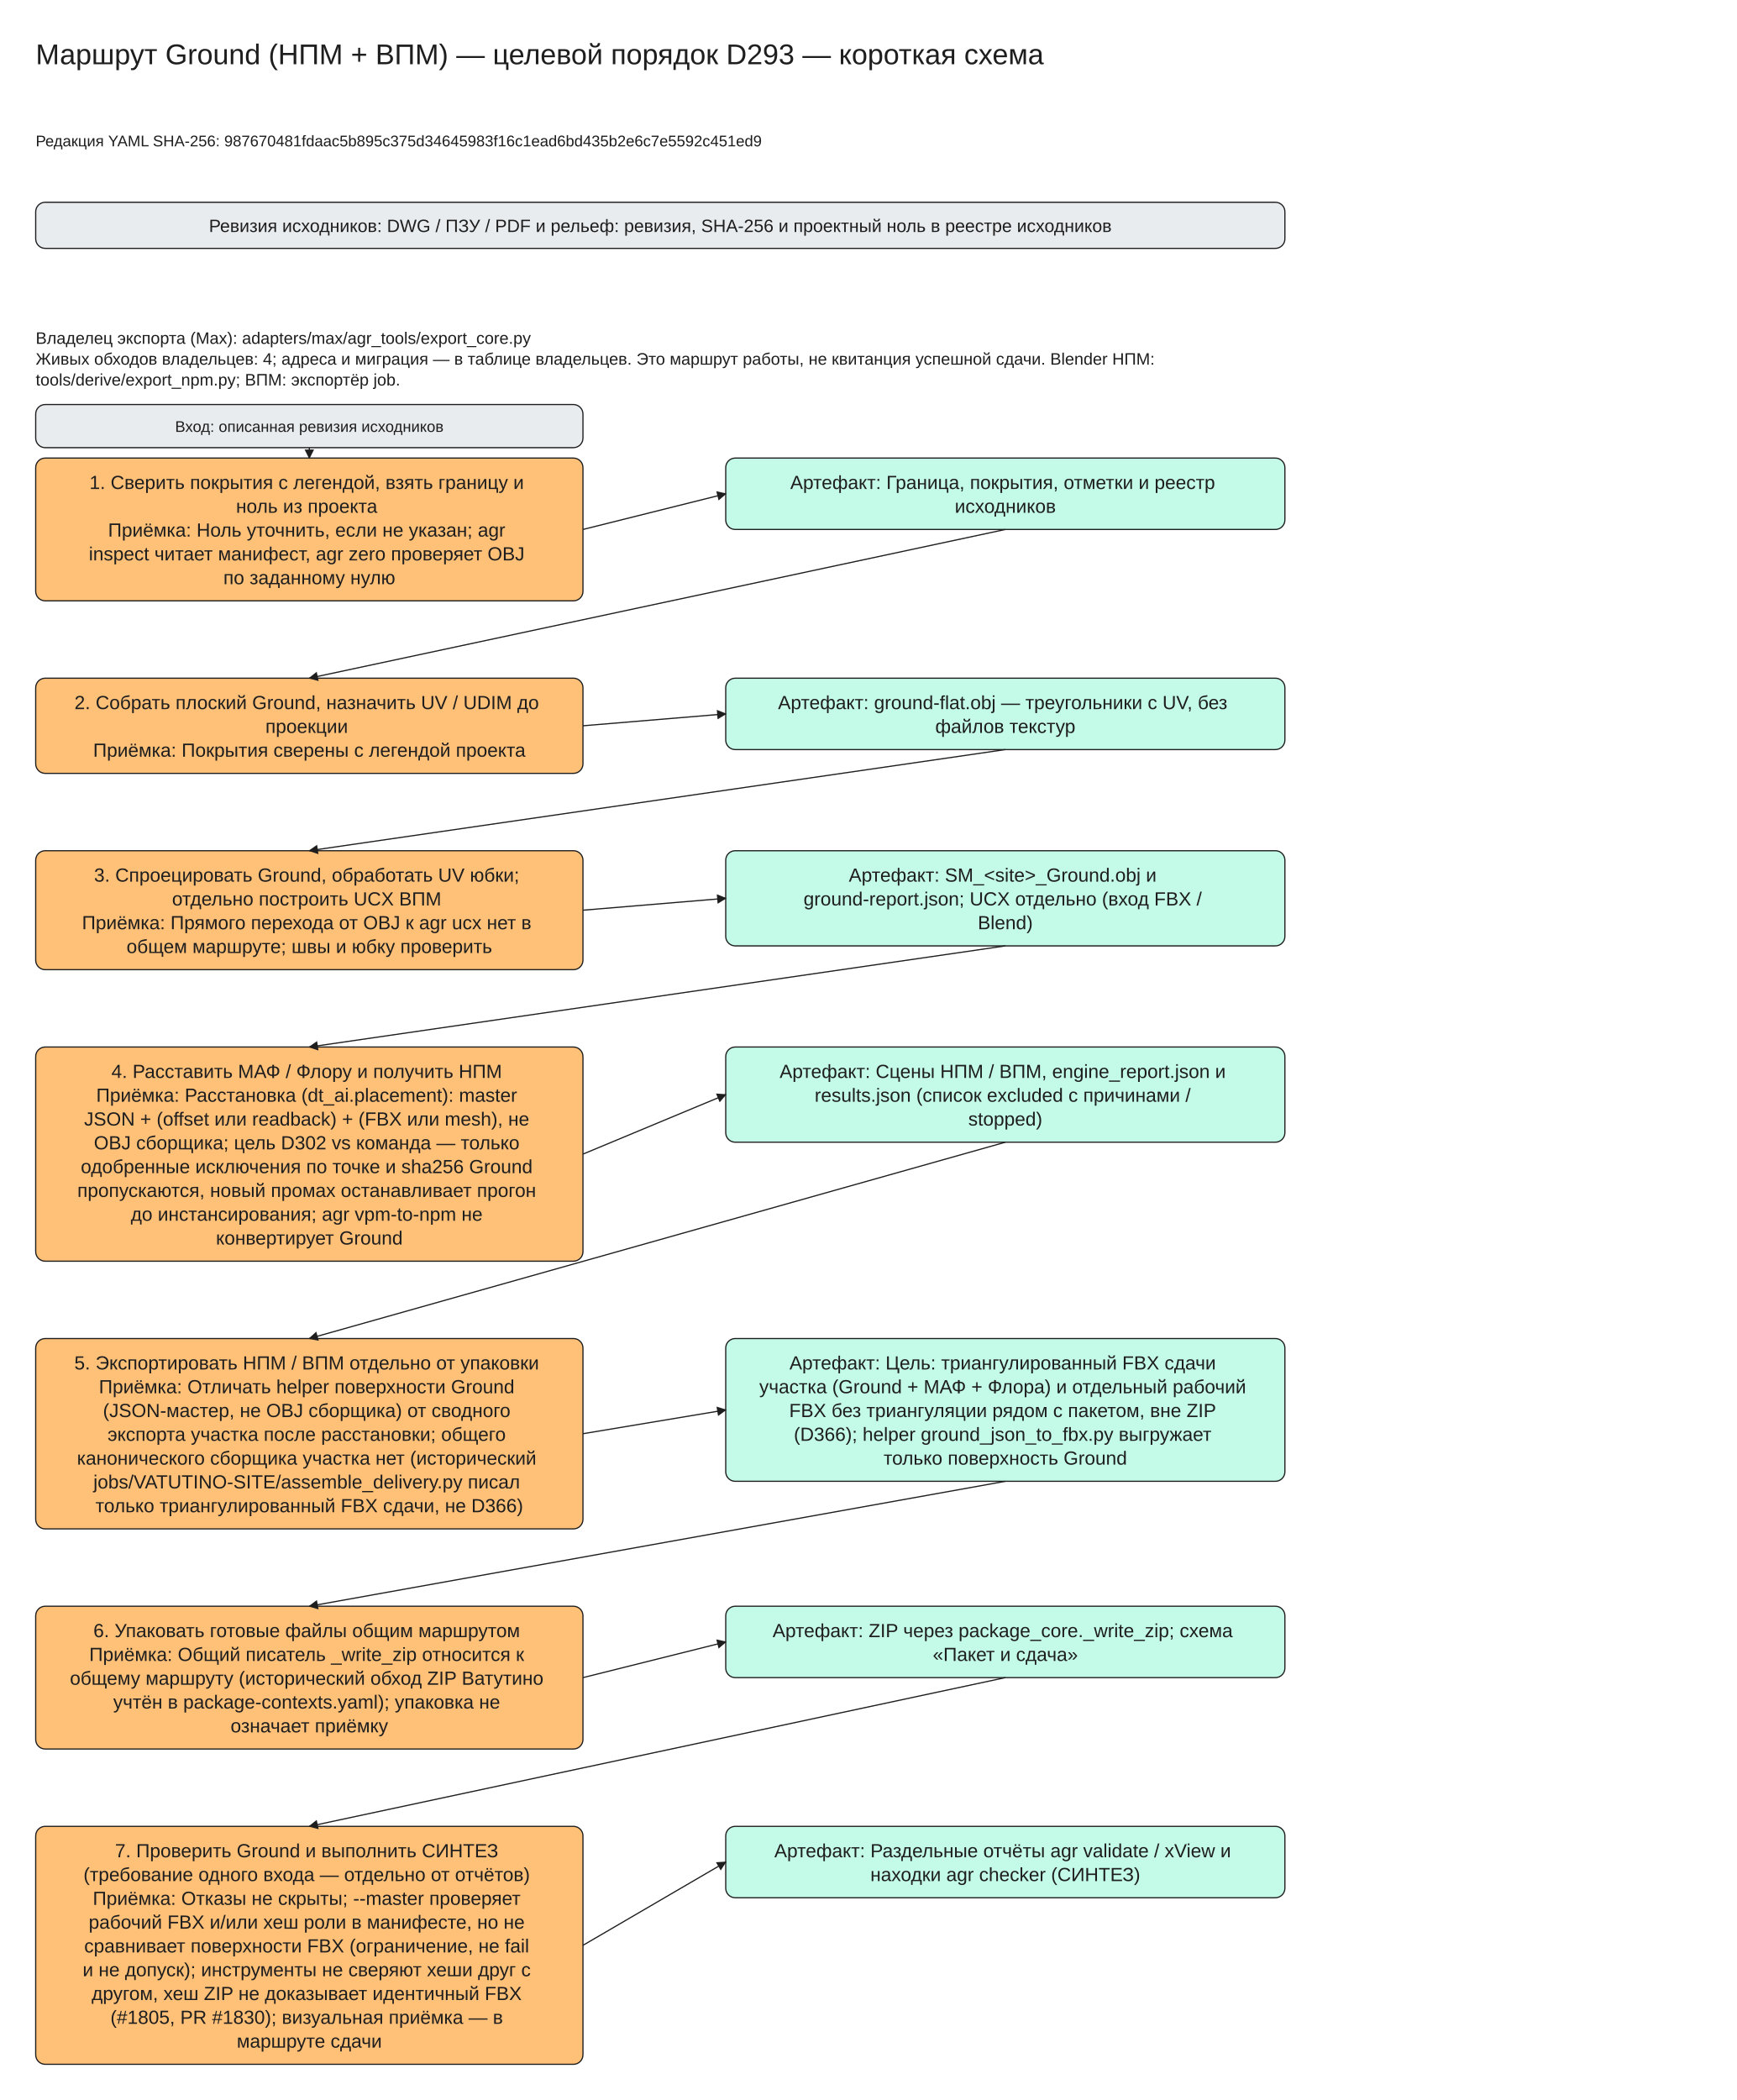
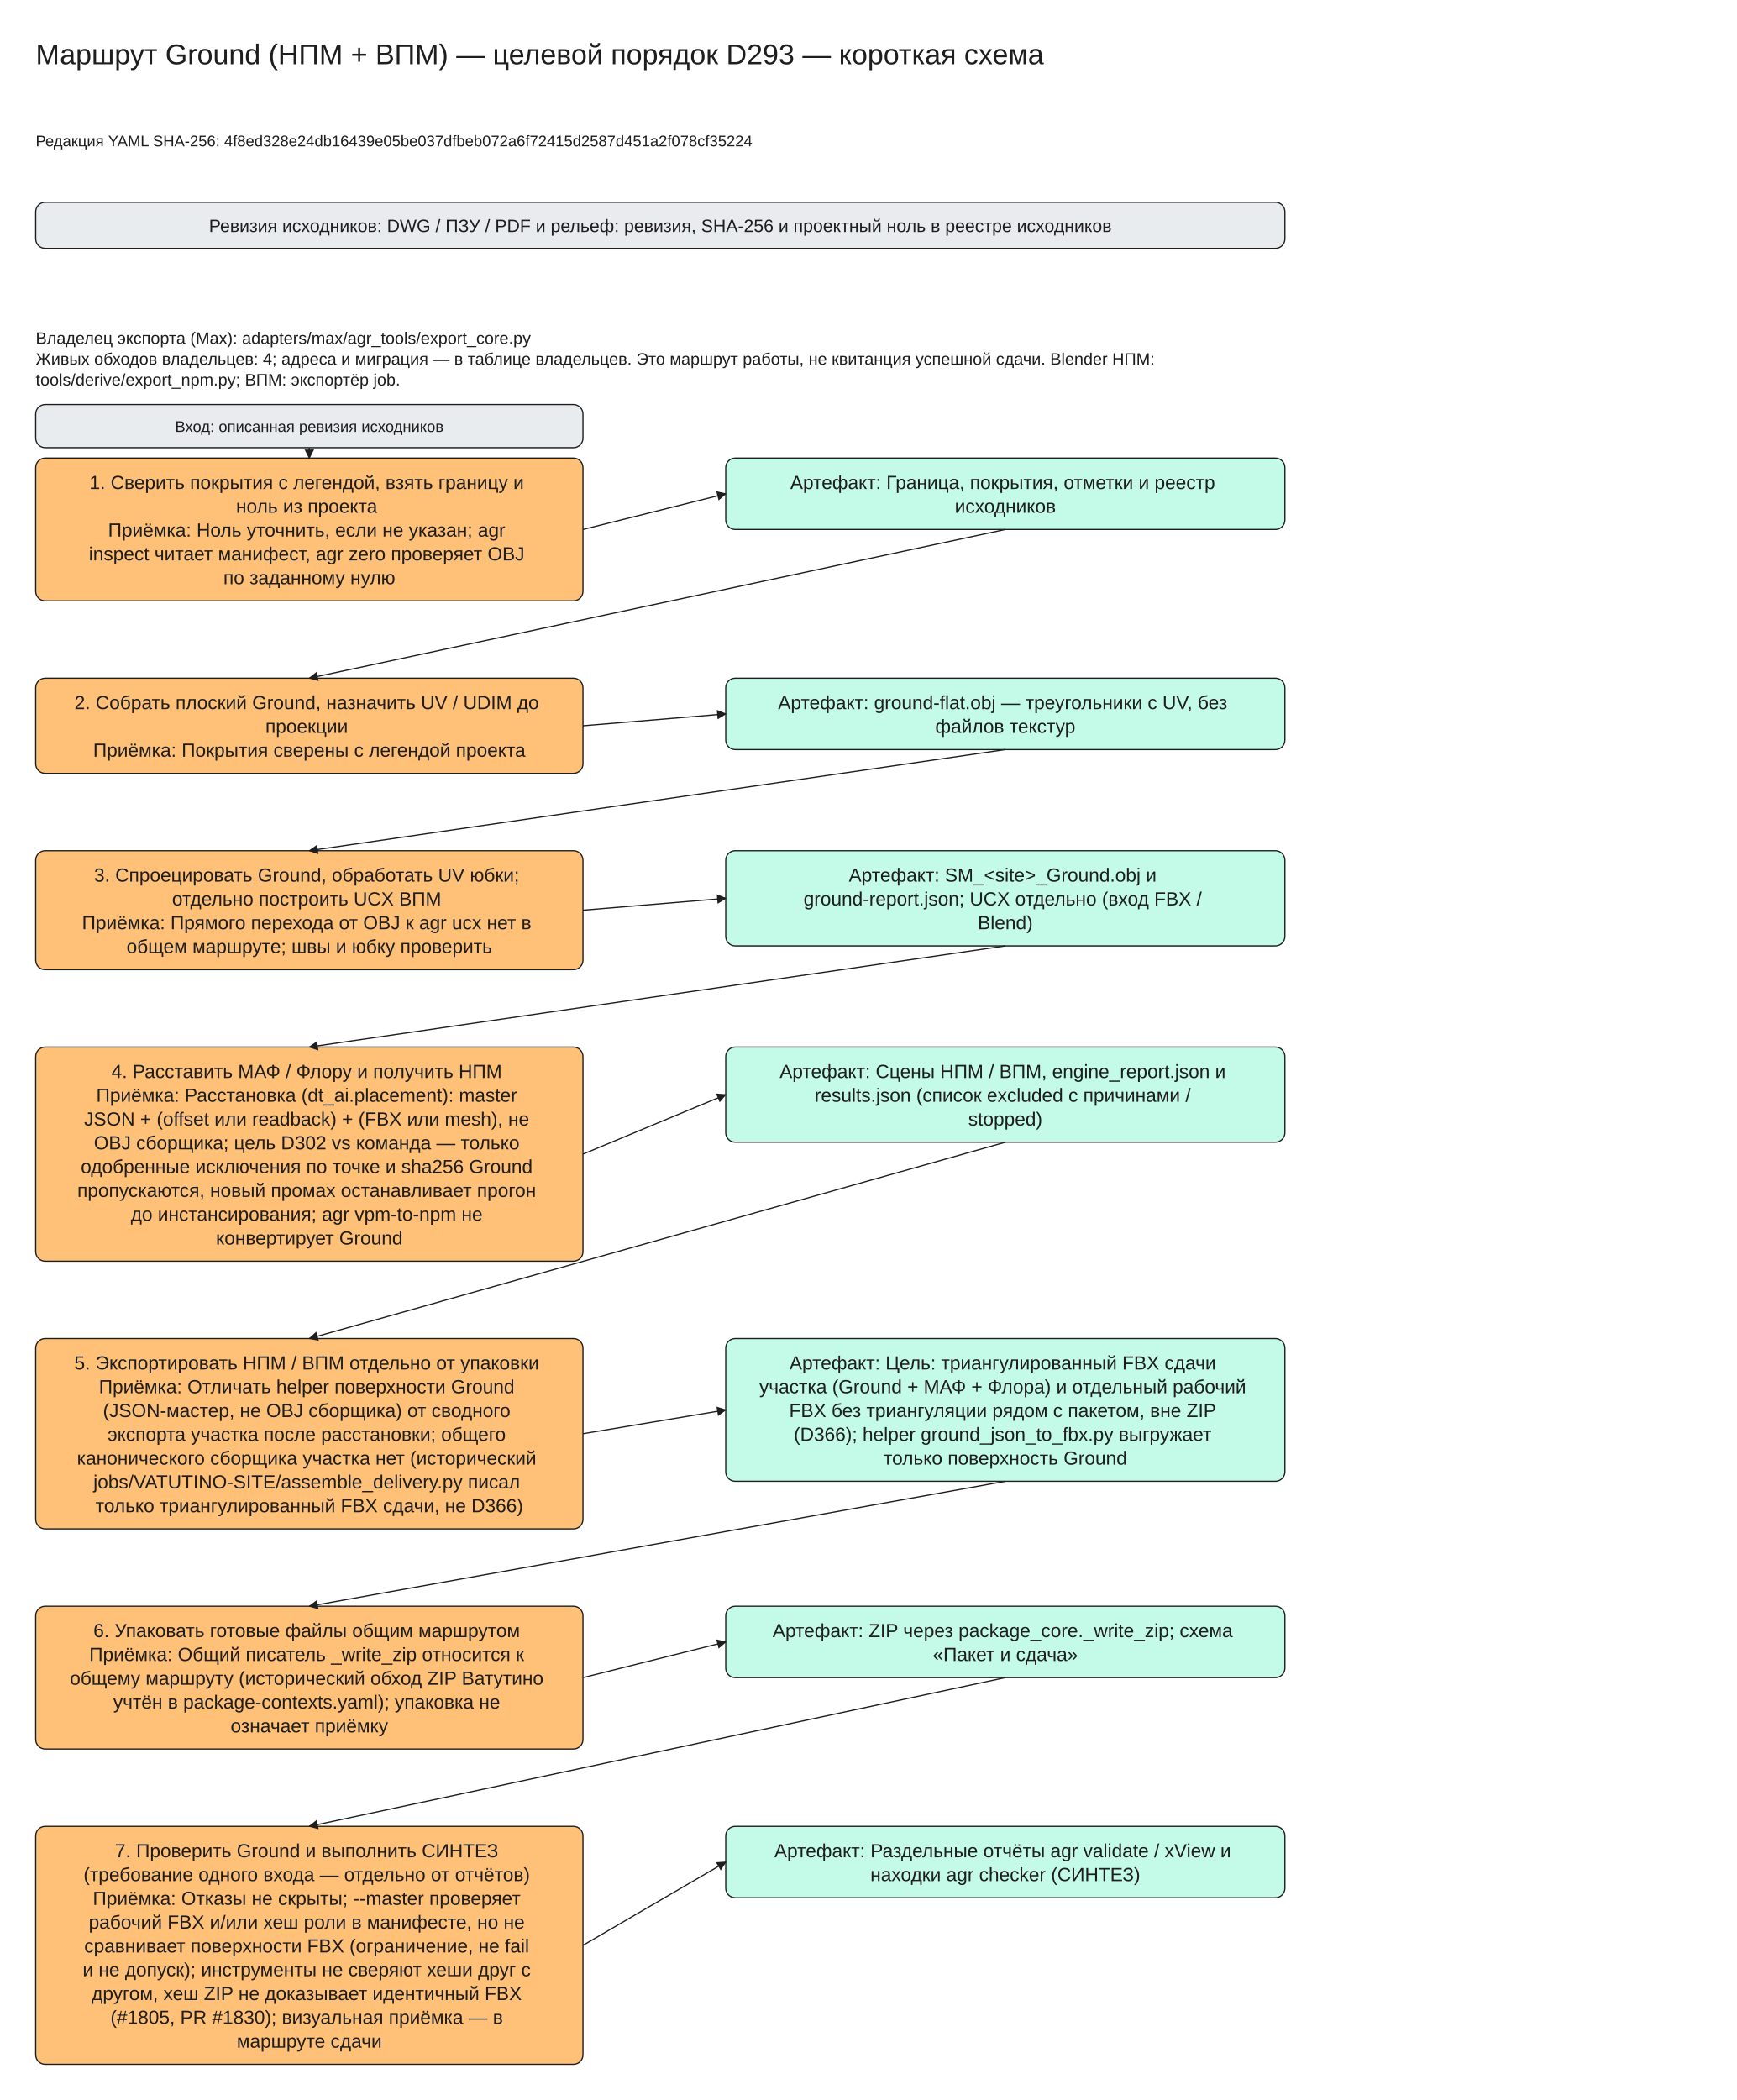
<svg xmlns="http://www.w3.org/2000/svg" viewBox="0 -30 1460 1765" width="1460" height="1765" font-family="Segoe UI, Arial, sans-serif">
  <defs>
    <marker id="arrow" viewBox="0 0 10 10" refX="9" refY="5" markerWidth="8" markerHeight="8" orient="auto-start-reverse">
      <path d="M0,0 L10,5 L0,10 z" fill="#1e1e1e" />
    </marker>
  </defs>
  <rect x="0" y="-30" width="1460" height="1765" fill="#ffffff" />
  <rect x="30" y="140" width="1050" height="38.75" rx="8" fill="#e9ecef" stroke="#1e1e1e" />
  <rect x="30" y="355" width="460" height="120.0" rx="8" fill="#ffc078" stroke="#1e1e1e" />
  <rect x="610" y="355" width="470" height="60.0" rx="8" fill="#c3fae8" stroke="#1e1e1e" />
  <rect x="30" y="310" width="460" height="36.25" rx="8" fill="#e9ecef" stroke="#1e1e1e" />
  <line x1="260.0" y1="346.25" x2="260.0" y2="355.0" stroke="#1e1e1e" marker-end="url(#arrow)" />
  <line x1="490" y1="415.0" x2="610" y2="385.0" stroke="#1e1e1e" marker-end="url(#arrow)" />
  <rect x="30" y="540.0" width="460" height="80.0" rx="8" fill="#ffc078" stroke="#1e1e1e" />
  <rect x="610" y="540.0" width="470" height="60.0" rx="8" fill="#c3fae8" stroke="#1e1e1e" />
  <line x1="845.0" y1="415.0" x2="260.0" y2="540.0" stroke="#1e1e1e" marker-end="url(#arrow)" />
  <line x1="490" y1="580.0" x2="610" y2="570.0" stroke="#1e1e1e" marker-end="url(#arrow)" />
  <rect x="30" y="685.0" width="460" height="100.0" rx="8" fill="#ffc078" stroke="#1e1e1e" />
  <rect x="610" y="685.0" width="470" height="80.0" rx="8" fill="#c3fae8" stroke="#1e1e1e" />
  <line x1="845.0" y1="600.0" x2="260.0" y2="685.0" stroke="#1e1e1e" marker-end="url(#arrow)" />
  <line x1="490" y1="735.0" x2="610" y2="725.0" stroke="#1e1e1e" marker-end="url(#arrow)" />
  <rect x="30" y="850.0" width="460" height="180.0" rx="8" fill="#ffc078" stroke="#1e1e1e" />
  <rect x="610" y="850.0" width="470" height="80.0" rx="8" fill="#c3fae8" stroke="#1e1e1e" />
  <line x1="845.0" y1="765.0" x2="260.0" y2="850.0" stroke="#1e1e1e" marker-end="url(#arrow)" />
  <line x1="490" y1="940.0" x2="610" y2="890.0" stroke="#1e1e1e" marker-end="url(#arrow)" />
  <rect x="30" y="1095.0" width="460" height="160.0" rx="8" fill="#ffc078" stroke="#1e1e1e" />
  <rect x="610" y="1095.0" width="470" height="120.0" rx="8" fill="#c3fae8" stroke="#1e1e1e" />
  <line x1="845.0" y1="930.0" x2="260.0" y2="1095.0" stroke="#1e1e1e" marker-end="url(#arrow)" />
  <line x1="490" y1="1175.0" x2="610" y2="1155.0" stroke="#1e1e1e" marker-end="url(#arrow)" />
  <rect x="30" y="1320.0" width="460" height="120.0" rx="8" fill="#ffc078" stroke="#1e1e1e" />
  <rect x="610" y="1320.0" width="470" height="60.0" rx="8" fill="#c3fae8" stroke="#1e1e1e" />
  <line x1="845.0" y1="1215.0" x2="260.0" y2="1320.0" stroke="#1e1e1e" marker-end="url(#arrow)" />
  <line x1="490" y1="1380.0" x2="610" y2="1350.0" stroke="#1e1e1e" marker-end="url(#arrow)" />
  <rect x="30" y="1505.0" width="460" height="200.0" rx="8" fill="#ffc078" stroke="#1e1e1e" />
  <rect x="610" y="1505.0" width="470" height="60.0" rx="8" fill="#c3fae8" stroke="#1e1e1e" />
  <line x1="845.0" y1="1380.0" x2="260.0" y2="1505.0" stroke="#1e1e1e" marker-end="url(#arrow)" />
  <line x1="490" y1="1605.0" x2="610" y2="1535.0" stroke="#1e1e1e" marker-end="url(#arrow)" />
  <text x="30" y="0" font-size="24" text-anchor="start" fill="#1e1e1e">
    <tspan x="30" dy="24">Маршрут Ground (НПМ + ВПМ) — целевой порядок D293 — короткая схема</tspan>
  </text>
  <text x="30" y="80" font-size="13" text-anchor="start" fill="#1e1e1e">
-     <tspan x="30" dy="13">Редакция YAML SHA-256: 987670481fdaac5b895c375d34645983f16c1ead6bd435b2e6c7e5592c451ed9</tspan>
+     <tspan x="30" dy="13">Редакция YAML SHA-256: 4f8ed328e24db16439e05be037dfbeb072a6f72415d2587d451a2f078cf35224</tspan>
  </text>
  <text x="555.0" y="150.0" font-size="15" text-anchor="middle" fill="#1e1e1e">
    <tspan x="555.0" dy="15">Ревизия исходников: DWG / ПЗУ / PDF и рельеф: ревизия, SHA-256 и проектный ноль в реестре исходников</tspan>
  </text>
  <text x="30" y="245" font-size="14" text-anchor="start" fill="#1e1e1e">
    <tspan x="30" dy="14">Владелец экспорта (Max): adapters/max/agr_tools/export_core.py</tspan>
    <tspan x="30" dy="17.5">Живых обходов владельцев: 4; адреса и миграция — в таблице владельцев. Это маршрут работы, не квитанция успешной сдачи. Blender НПМ:</tspan>
    <tspan x="30" dy="17.5">tools/derive/export_npm.py; ВПМ: экспортёр job.</tspan>
  </text>
  <text x="260.0" y="365.0" font-size="16" text-anchor="middle" fill="#1e1e1e">
    <tspan x="260.0" dy="16">1. Сверить покрытия с легендой, взять границу и</tspan>
    <tspan x="260.0" dy="20.0">ноль из проекта</tspan>
    <tspan x="260.0" dy="20.0">Приёмка: Ноль уточнить, если не указан; agr</tspan>
    <tspan x="260.0" dy="20.0">inspect читает манифест, agr zero проверяет OBJ</tspan>
    <tspan x="260.0" dy="20.0">по заданному нулю</tspan>
  </text>
  <text x="845.0" y="365.0" font-size="16" text-anchor="middle" fill="#1e1e1e">
    <tspan x="845.0" dy="16">Артефакт: Граница, покрытия, отметки и реестр</tspan>
    <tspan x="845.0" dy="20.0">исходников</tspan>
  </text>
  <text x="260.0" y="320.0" font-size="13" text-anchor="middle" fill="#1e1e1e">
    <tspan x="260.0" dy="13">Вход: описанная ревизия исходников</tspan>
  </text>
  <text x="260.0" y="550.0" font-size="16" text-anchor="middle" fill="#1e1e1e">
    <tspan x="260.0" dy="16">2. Собрать плоский Ground, назначить UV / UDIM до</tspan>
    <tspan x="260.0" dy="20.0">проекции</tspan>
    <tspan x="260.0" dy="20.0">Приёмка: Покрытия сверены с легендой проекта</tspan>
  </text>
  <text x="845.0" y="550.0" font-size="16" text-anchor="middle" fill="#1e1e1e">
    <tspan x="845.0" dy="16">Артефакт: ground-flat.obj — треугольники с UV, без</tspan>
    <tspan x="845.0" dy="20.0">файлов текстур</tspan>
  </text>
  <text x="260.0" y="695.0" font-size="16" text-anchor="middle" fill="#1e1e1e">
    <tspan x="260.0" dy="16">3. Спроецировать Ground, обработать UV юбки;</tspan>
    <tspan x="260.0" dy="20.0">отдельно построить UCX ВПМ</tspan>
    <tspan x="260.0" dy="20.0">Приёмка: Прямого перехода от OBJ к agr ucx нет в</tspan>
    <tspan x="260.0" dy="20.0">общем маршруте; швы и юбку проверить</tspan>
  </text>
  <text x="845.0" y="695.0" font-size="16" text-anchor="middle" fill="#1e1e1e">
    <tspan x="845.0" dy="16">Артефакт: SM_&lt;site&gt;_Ground.obj и</tspan>
    <tspan x="845.0" dy="20.0">ground-report.json; UCX отдельно (вход FBX /</tspan>
    <tspan x="845.0" dy="20.0">Blend)</tspan>
  </text>
  <text x="260.0" y="860.0" font-size="16" text-anchor="middle" fill="#1e1e1e">
    <tspan x="260.0" dy="16">4. Расставить МАФ / Флору и получить НПМ</tspan>
    <tspan x="260.0" dy="20.0">Приёмка: Расстановка (dt_ai.placement): master</tspan>
    <tspan x="260.0" dy="20.0">JSON + (offset или readback) + (FBX или mesh), не</tspan>
    <tspan x="260.0" dy="20.0">OBJ сборщика; цель D302 vs команда — только</tspan>
    <tspan x="260.0" dy="20.0">одобренные исключения по точке и sha256 Ground</tspan>
    <tspan x="260.0" dy="20.0">пропускаются, новый промах останавливает прогон</tspan>
    <tspan x="260.0" dy="20.0">до инстансирования; agr vpm-to-npm не</tspan>
    <tspan x="260.0" dy="20.0">конвертирует Ground</tspan>
  </text>
  <text x="845.0" y="860.0" font-size="16" text-anchor="middle" fill="#1e1e1e">
    <tspan x="845.0" dy="16">Артефакт: Сцены НПМ / ВПМ, engine_report.json и</tspan>
    <tspan x="845.0" dy="20.0">results.json (список excluded с причинами /</tspan>
    <tspan x="845.0" dy="20.0">stopped)</tspan>
  </text>
  <text x="260.0" y="1105.0" font-size="16" text-anchor="middle" fill="#1e1e1e">
    <tspan x="260.0" dy="16">5. Экспортировать НПМ / ВПМ отдельно от упаковки</tspan>
    <tspan x="260.0" dy="20.0">Приёмка: Отличать helper поверхности Ground</tspan>
    <tspan x="260.0" dy="20.0">(JSON-мастер, не OBJ сборщика) от сводного</tspan>
    <tspan x="260.0" dy="20.0">экспорта участка после расстановки; общего</tspan>
    <tspan x="260.0" dy="20.0">канонического сборщика участка нет (исторический</tspan>
    <tspan x="260.0" dy="20.0">jobs/VATUTINO-SITE/assemble_delivery.py писал</tspan>
    <tspan x="260.0" dy="20.0">только триангулированный FBX сдачи, не D366)</tspan>
  </text>
  <text x="845.0" y="1105.0" font-size="16" text-anchor="middle" fill="#1e1e1e">
    <tspan x="845.0" dy="16">Артефакт: Цель: триангулированный FBX сдачи</tspan>
    <tspan x="845.0" dy="20.0">участка (Ground + МАФ + Флора) и отдельный рабочий</tspan>
    <tspan x="845.0" dy="20.0">FBX без триангуляции рядом с пакетом, вне ZIP</tspan>
    <tspan x="845.0" dy="20.0">(D366); helper ground_json_to_fbx.py выгружает</tspan>
    <tspan x="845.0" dy="20.0">только поверхность Ground</tspan>
  </text>
  <text x="260.0" y="1330.0" font-size="16" text-anchor="middle" fill="#1e1e1e">
    <tspan x="260.0" dy="16">6. Упаковать готовые файлы общим маршрутом</tspan>
    <tspan x="260.0" dy="20.0">Приёмка: Общий писатель _write_zip относится к</tspan>
    <tspan x="260.0" dy="20.0">общему маршруту (исторический обход ZIP Ватутино</tspan>
    <tspan x="260.0" dy="20.0">учтён в package-contexts.yaml); упаковка не</tspan>
    <tspan x="260.0" dy="20.0">означает приёмку</tspan>
  </text>
  <text x="845.0" y="1330.0" font-size="16" text-anchor="middle" fill="#1e1e1e">
    <tspan x="845.0" dy="16">Артефакт: ZIP через package_core._write_zip; схема</tspan>
    <tspan x="845.0" dy="20.0">«Пакет и сдача»</tspan>
  </text>
  <text x="260.0" y="1515.0" font-size="16" text-anchor="middle" fill="#1e1e1e">
    <tspan x="260.0" dy="16">7. Проверить Ground и выполнить СИНТЕЗ</tspan>
    <tspan x="260.0" dy="20.0">(требование одного входа — отдельно от отчётов)</tspan>
    <tspan x="260.0" dy="20.0">Приёмка: Отказы не скрыты; --master проверяет</tspan>
    <tspan x="260.0" dy="20.0">рабочий FBX и/или хеш роли в манифесте, но не</tspan>
    <tspan x="260.0" dy="20.0">сравнивает поверхности FBX (ограничение, не fail</tspan>
    <tspan x="260.0" dy="20.0">и не допуск); инструменты не сверяют хеши друг с</tspan>
    <tspan x="260.0" dy="20.0">другом, хеш ZIP не доказывает идентичный FBX</tspan>
    <tspan x="260.0" dy="20.0">(#1805, PR #1830); визуальная приёмка — в</tspan>
    <tspan x="260.0" dy="20.0">маршруте сдачи</tspan>
  </text>
  <text x="845.0" y="1515.0" font-size="16" text-anchor="middle" fill="#1e1e1e">
    <tspan x="845.0" dy="16">Артефакт: Раздельные отчёты agr validate / xView и</tspan>
    <tspan x="845.0" dy="20.0">находки agr checker (СИНТЕЗ)</tspan>
  </text>
</svg>
